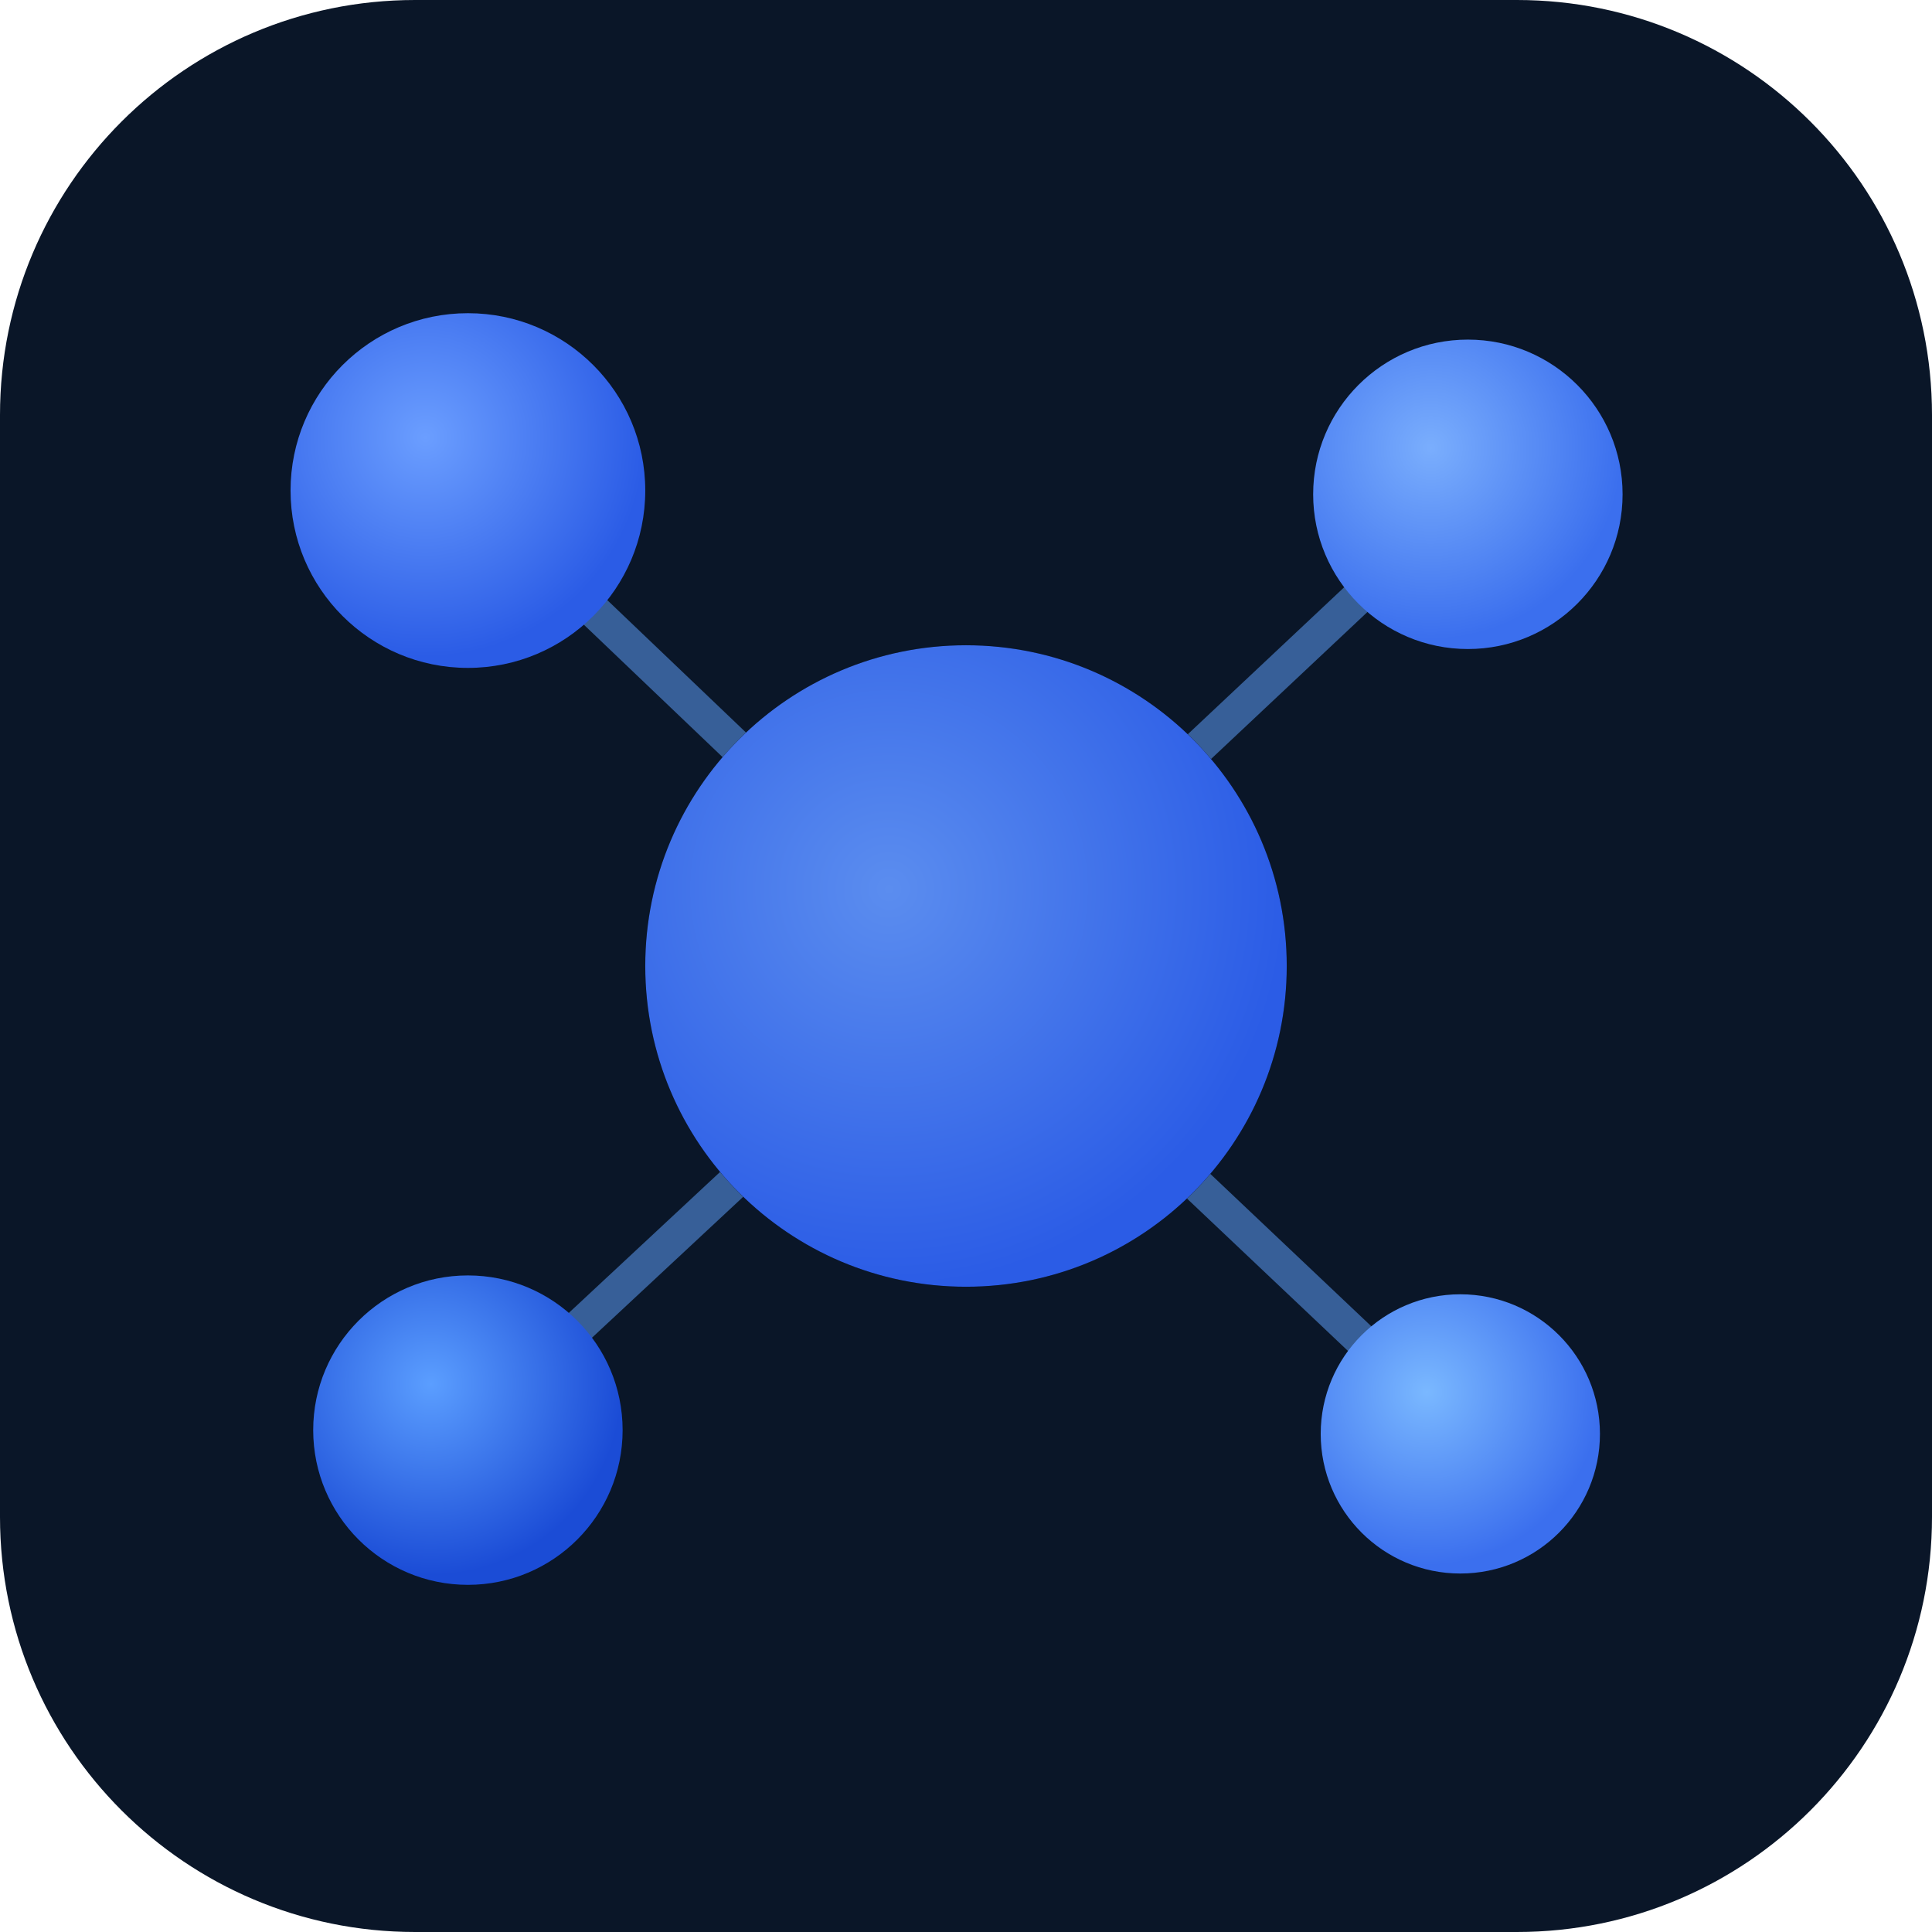
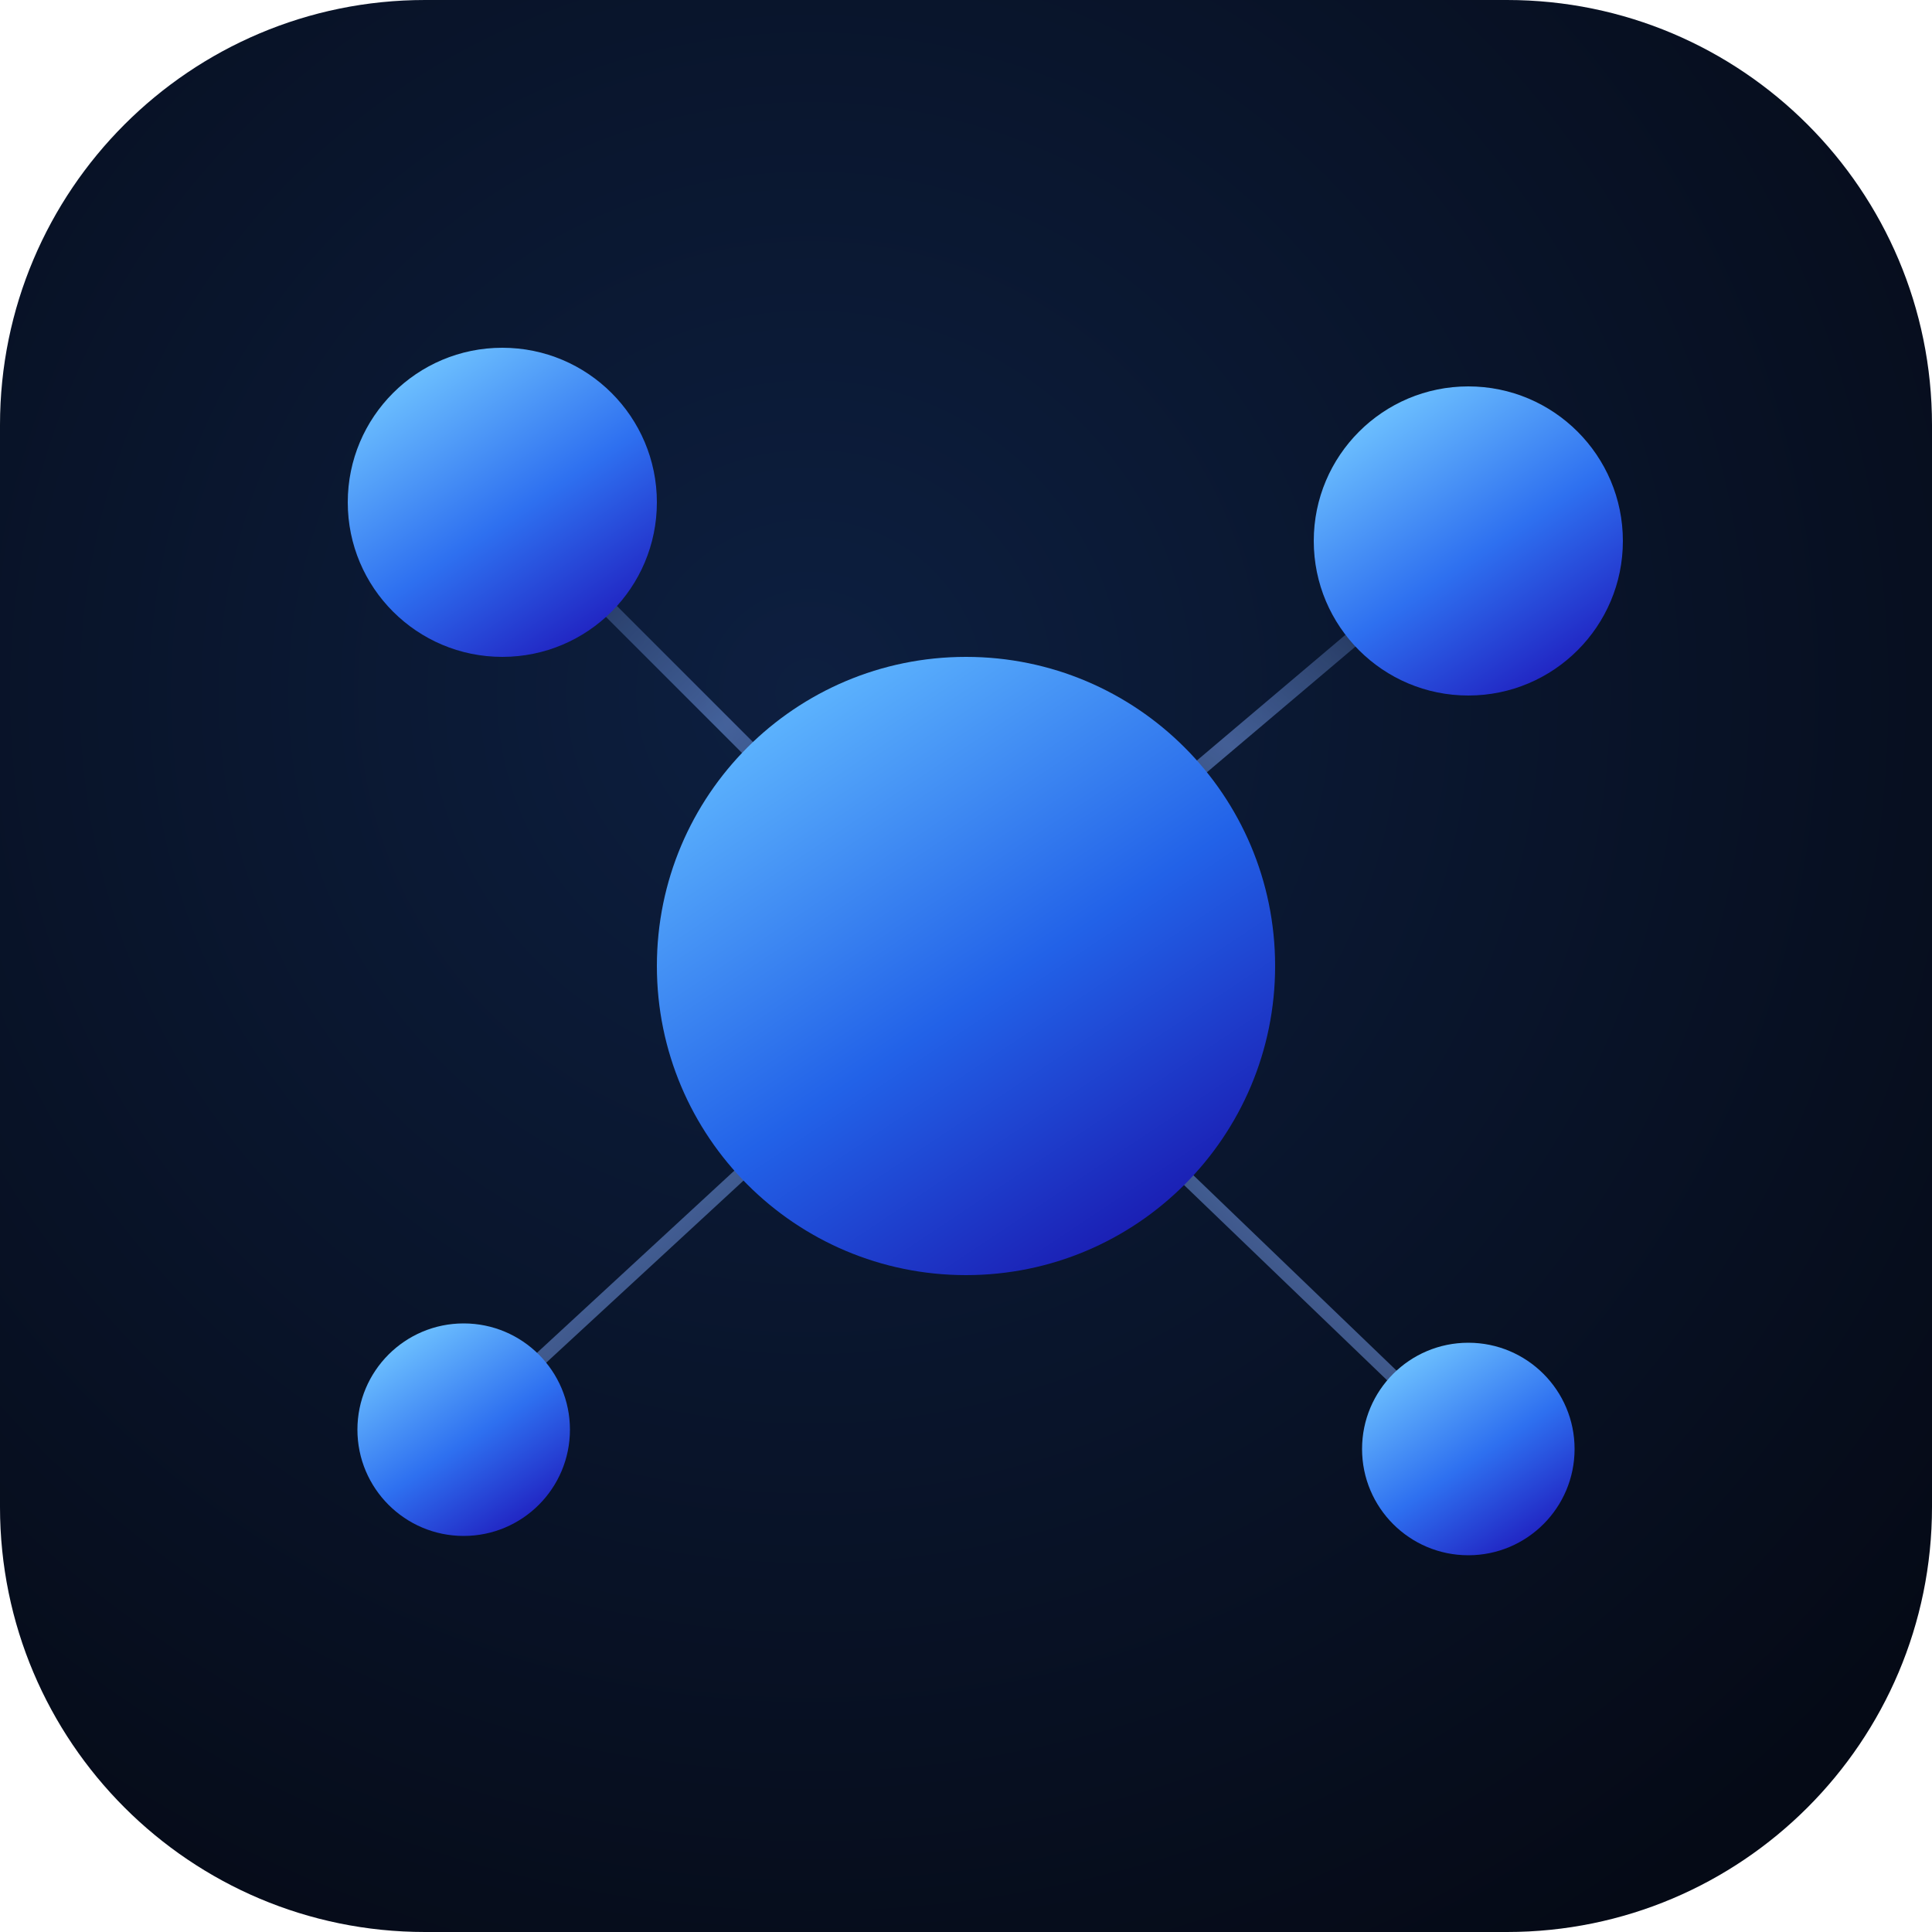
- <svg xmlns="http://www.w3.org/2000/svg" viewBox="0 0 1024 1024">
-   <rect width="1024" height="1024" rx="220" fill="#0A1628" />
-   <line x1="512" y1="512" x2="248" y2="260" stroke="#4A7EC7" stroke-width="18" stroke-linecap="round" opacity="0.7" />
-   <line x1="512" y1="512" x2="778" y2="262" stroke="#4A7EC7" stroke-width="18" stroke-linecap="round" opacity="0.7" />
-   <line x1="512" y1="512" x2="248" y2="758" stroke="#4A7EC7" stroke-width="18" stroke-linecap="round" opacity="0.7" />
-   <line x1="512" y1="512" x2="774" y2="760" stroke="#4A7EC7" stroke-width="18" stroke-linecap="round" opacity="0.7" />
-   <circle cx="512" cy="512" r="170">
-     <radialGradient id="cg" cx="38%" cy="38%" r="62%" gradientUnits="objectBoundingBox">
-       <stop offset="0%" stop-color="#5B8DEF" />
-       <stop offset="100%" stop-color="#2B5CE6" />
+ <svg xmlns="http://www.w3.org/2000/svg" viewBox="0 0 200 200" fill="none">
+   <defs>
+     <radialGradient id="bg" cx="42%" cy="36%" r="75%">
+       <stop offset="0%" stop-color="#0D1F40" />
+       <stop offset="100%" stop-color="#050A16" />
    </radialGradient>
-     <animate attributeName="r" values="170" dur="1s" repeatCount="indefinite" />
-   </circle>
-   <circle cx="512" cy="512" r="170" fill="url(#cg)" />
-   <circle cx="248" cy="260" r="94" fill="url(#ng1)" />
-   <radialGradient id="ng1" cx="38%" cy="35%" r="62%" gradientUnits="objectBoundingBox">
-     <stop offset="0%" stop-color="#6B9EFF" />
-     <stop offset="100%" stop-color="#2B5CE6" />
-   </radialGradient>
-   <circle cx="778" cy="262" r="82" fill="url(#ng2)" />
-   <radialGradient id="ng2" cx="38%" cy="35%" r="62%" gradientUnits="objectBoundingBox">
-     <stop offset="0%" stop-color="#7AAEFD" />
-     <stop offset="100%" stop-color="#3B6FEE" />
-   </radialGradient>
-   <circle cx="248" cy="758" r="82" fill="url(#ng3)" />
-   <radialGradient id="ng3" cx="38%" cy="35%" r="62%" gradientUnits="objectBoundingBox">
-     <stop offset="0%" stop-color="#5B9EFF" />
-     <stop offset="100%" stop-color="#1B4CD6" />
-   </radialGradient>
-   <circle cx="774" cy="760" r="74" fill="url(#ng4)" />
-   <radialGradient id="ng4" cx="38%" cy="35%" r="62%" gradientUnits="objectBoundingBox">
-     <stop offset="0%" stop-color="#7AB8FF" />
-     <stop offset="100%" stop-color="#3B6FEE" />
-   </radialGradient>
+     <linearGradient id="hub" x1="20%" y1="5%" x2="80%" y2="95%">
+       <stop offset="0%" stop-color="#60B8FF" />
+       <stop offset="55%" stop-color="#2262E8" />
+       <stop offset="100%" stop-color="#1A1AB0" />
+     </linearGradient>
+     <linearGradient id="sat" x1="20%" y1="5%" x2="80%" y2="95%">
+       <stop offset="0%" stop-color="#70C4FF" />
+       <stop offset="55%" stop-color="#2E70F0" />
+       <stop offset="100%" stop-color="#2020C0" />
+     </linearGradient>
+     <linearGradient id="wa" x1="0%" y1="0%" x2="100%" y2="100%">
+       <stop offset="0%" stop-color="#80AAFF" stop-opacity="0.06" />
+       <stop offset="48%" stop-color="#80AAFF" stop-opacity="0.48" />
+       <stop offset="100%" stop-color="#80AAFF" stop-opacity="0.06" />
+     </linearGradient>
+     <linearGradient id="wb" x1="100%" y1="0%" x2="0%" y2="100%">
+       <stop offset="0%" stop-color="#80AAFF" stop-opacity="0.06" />
+       <stop offset="48%" stop-color="#80AAFF" stop-opacity="0.48" />
+       <stop offset="100%" stop-color="#80AAFF" stop-opacity="0.06" />
+     </linearGradient>
+   </defs>
+   <rect width="200" height="200" rx="44" fill="url(#bg)" />
+   <line x1="100" y1="100" x2="52" y2="52" stroke="url(#wa)" stroke-width="1.6" stroke-linecap="round" />
+   <line x1="100" y1="100" x2="152" y2="56" stroke="url(#wb)" stroke-width="1.6" stroke-linecap="round" />
+   <line x1="100" y1="100" x2="48" y2="148" stroke="url(#wa)" stroke-width="1.4" stroke-linecap="round" />
+   <line x1="100" y1="100" x2="152" y2="150" stroke="url(#wb)" stroke-width="1.4" stroke-linecap="round" />
+   <circle cx="100" cy="100" r="32" fill="url(#hub)" />
+   <circle cx="52" cy="52" r="16" fill="url(#sat)" />
+   <circle cx="152" cy="56" r="16" fill="url(#sat)" />
+   <circle cx="48" cy="148" r="11" fill="url(#sat)" />
+   <circle cx="152" cy="150" r="11" fill="url(#sat)" />
</svg>
